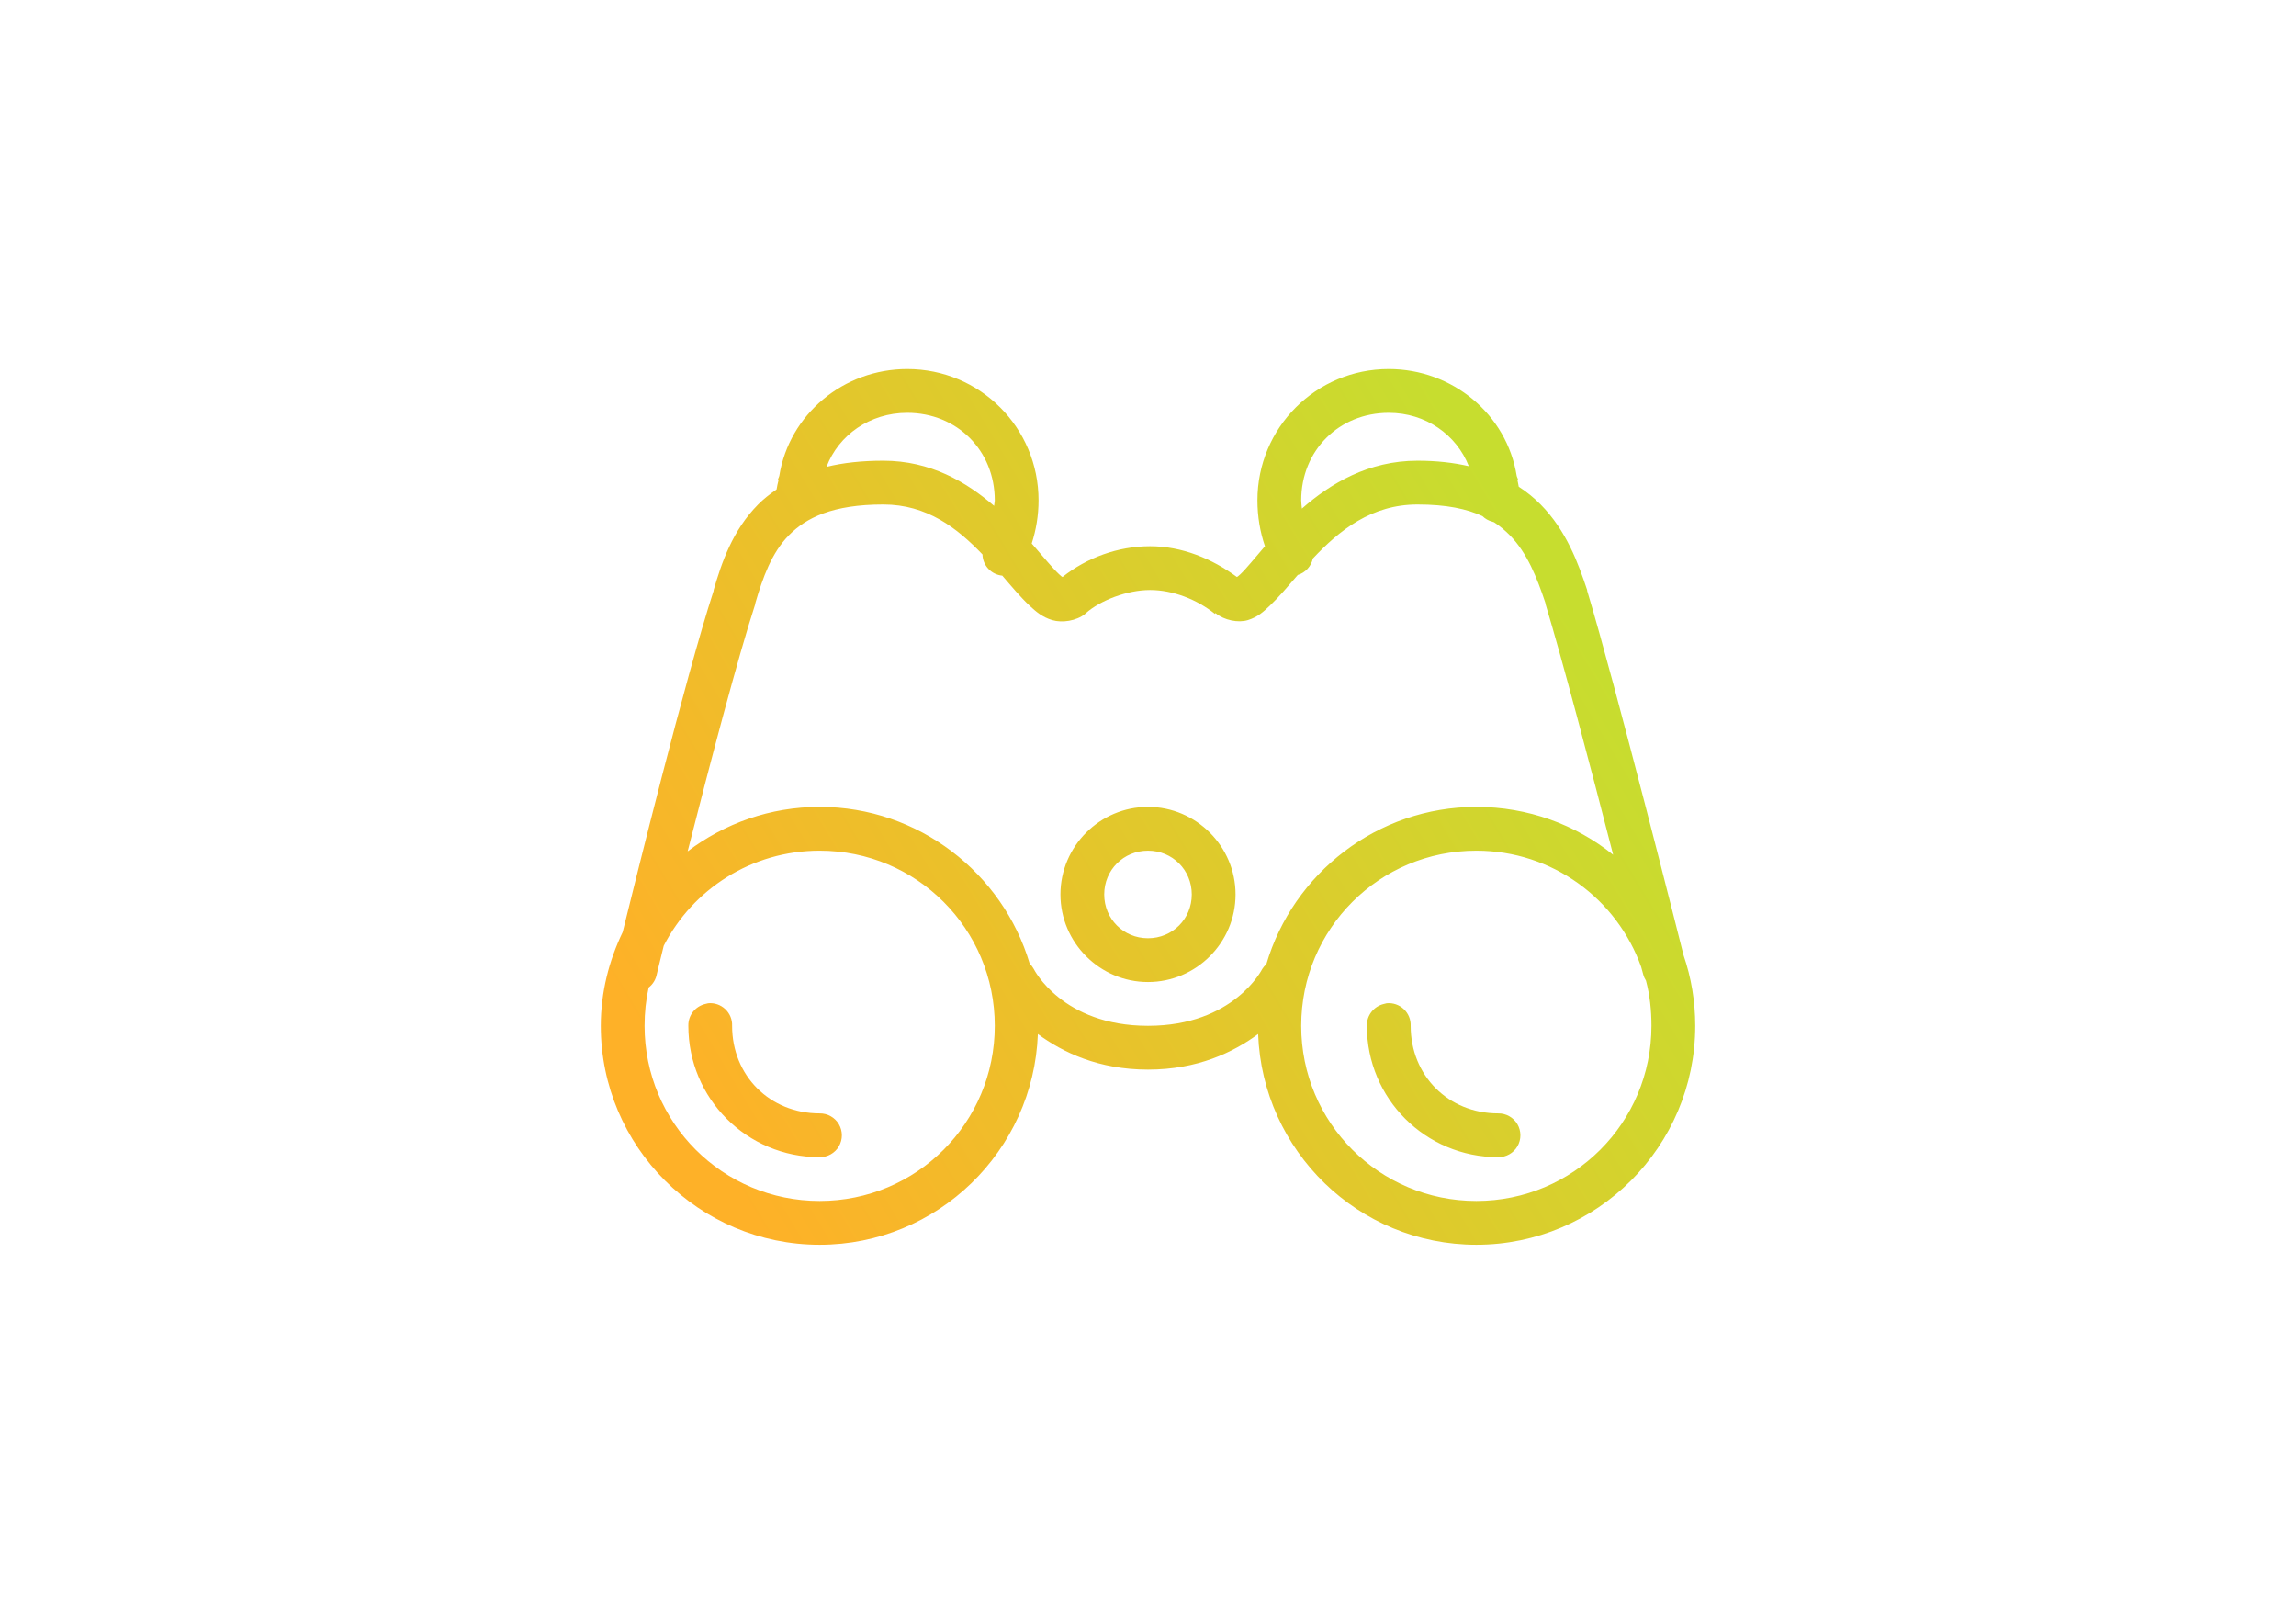
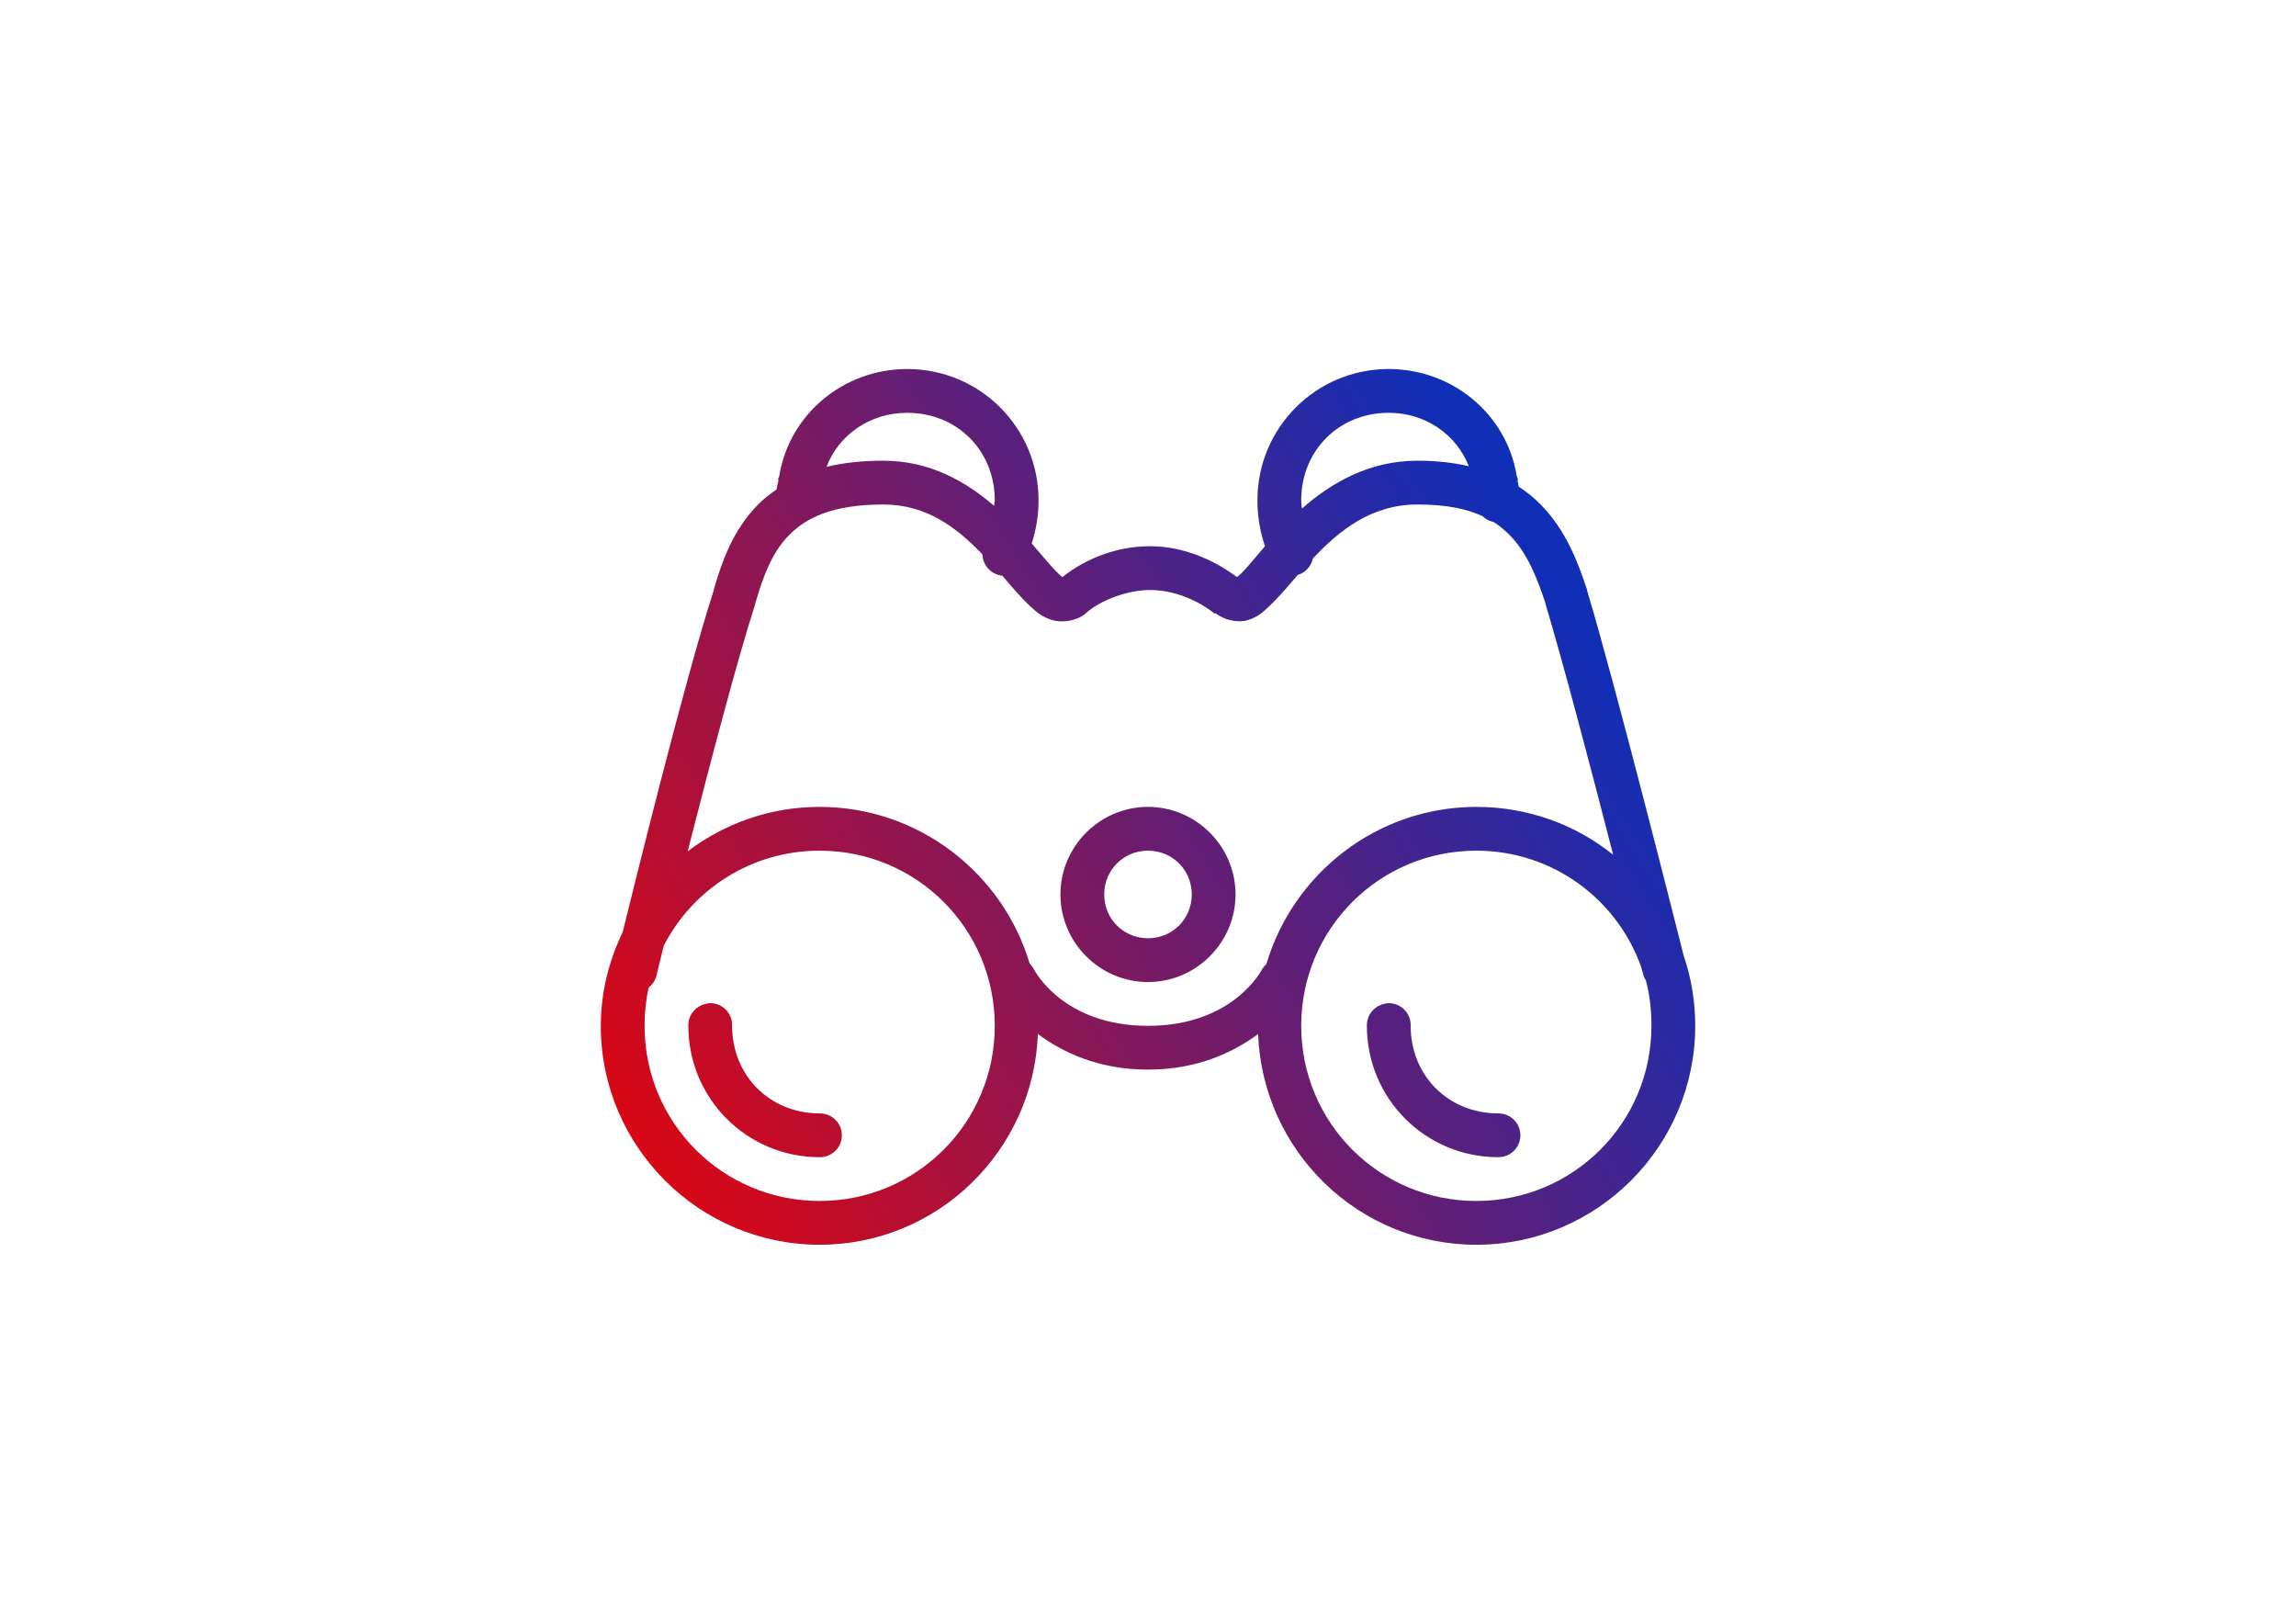
<svg xmlns="http://www.w3.org/2000/svg" xmlns:ns1="http://vectornator.io" height="100%" style="fill-rule:evenodd;clip-rule:evenodd;stroke-linecap:round;stroke-linejoin:round;" xml:space="preserve" width="100%" version="1.1" viewBox="0 0 104.895 73.71">
  <defs>
-     <linearGradient y1="50.178" id="LinearGradient" x1="30.936" y2="26.287" x2="70.704" gradientUnits="userSpaceOnUse" gradientTransform="matrix(1 0 0 1 0 0)">
-       <stop stop-color="#feb128" offset="0" />
-       <stop stop-color="#c7dd2f" offset="1" />
+     <linearGradient y1="55.034" id="LinearGradient" x1="24.454" y2="26.287" x2="70.704" gradientUnits="userSpaceOnUse" gradientTransform="matrix(1 0 0 1 0 0)">
+       <stop stop-color="#ef0303" offset="0" />
+       <stop stop-color="#112eb7" offset="1" />
    </linearGradient>
  </defs>
  <g id="Layer 1" ns1:layerName="Layer 1">
    <path d="M41.447+16.855C38.537+16.855+36.057+18.925+35.604+21.73C35.592+21.796+35.549+21.851+35.541+21.918L35.572+21.918C35.537+22.07+35.498+22.21+35.479+22.355C35.174+22.566+34.881+22.793+34.635+23.043C33.459+24.23+32.963+25.722+32.604+26.949C32.6+26.957+32.608+26.972+32.604+26.98C31.307+30.968+28.983+40.41+28.448+42.574C27.823+43.878+27.448+45.316+27.448+46.855C27.448+52.367+31.936+56.855+37.447+56.855C42.834+56.855+47.217+52.57+47.416+47.23C48.549+48.066+50.19+48.855+52.447+48.855C54.705+48.855+56.346+48.066+57.479+47.23C57.678+52.57+62.061+56.855+67.448+56.855C72.959+56.855+77.448+52.367+77.448+46.855C77.448+45.726+77.264+44.648+76.916+43.636C76.752+42.98+73.799+31.246+72.51+26.98L72.51+26.949C72.104+25.73+71.565+24.238+70.385+23.043C70.092+22.746+69.76+22.472+69.385+22.23C69.365+22.125+69.35+22.027+69.323+21.918L69.354+21.918C69.346+21.851+69.303+21.796+69.291+21.73C68.838+18.925+66.358+16.855+63.447+16.855C60.123+16.855+57.447+19.531+57.447+22.855C57.447+23.589+57.569+24.3+57.791+24.949C57.326+25.488+56.936+25.976+56.666+26.23C56.553+26.335+56.545+26.332+56.51+26.355C55.373+25.519+54.002+24.949+52.541+24.949C51.084+24.949+49.651+25.472+48.541+26.355C48.502+26.332+48.498+26.335+48.385+26.23C48.092+25.957+47.651+25.421+47.135+24.824C47.334+24.207+47.447+23.546+47.447+22.855C47.447+19.531+44.772+16.855+41.447+16.855ZM41.447+18.855C43.725+18.855+45.447+20.578+45.447+22.855C45.447+22.941+45.42+23.019+45.416+23.105C44.147+22.015+42.514+21.043+40.354+21.043C39.385+21.043+38.518+21.136+37.76+21.324C38.311+19.871+39.74+18.855+41.447+18.855ZM63.447+18.855C65.139+18.855+66.541+19.859+67.104+21.293C66.404+21.132+65.635+21.043+64.76+21.043C62.518+21.043+60.783+22.085+59.479+23.23C59.467+23.101+59.447+22.98+59.447+22.855C59.447+20.578+61.17+18.855+63.447+18.855ZM40.354+23.043C42.35+23.043+43.729+24.117+44.885+25.324C44.897+25.828+45.287+26.246+45.791+26.293C46.217+26.789+46.623+27.277+47.041+27.668C47.326+27.933+47.615+28.187+48.072+28.324C48.529+28.46+49.178+28.359+49.572+28.043L49.604+28.011C50.272+27.418+51.498+26.949+52.541+26.949C53.584+26.949+54.682+27.378+55.51+28.043L55.51+28.011L55.541+28.011C55.928+28.328+56.565+28.46+57.01+28.324C57.467+28.183+57.729+27.933+58.01+27.668C58.432+27.269+58.85+26.769+59.291+26.261C59.639+26.156+59.904+25.867+59.979+25.511C61.186+24.226+62.654+23.043+64.76+23.043C66.076+23.043+67.014+23.242+67.729+23.574C67.85+23.695+68.002+23.781+68.166+23.824C68.198+23.835+68.229+23.847+68.26+23.855C68.529+24.031+68.772+24.238+68.979+24.449C69.768+25.25+70.213+26.371+70.604+27.543C70.608+27.55+70.6+27.566+70.604+27.574C71.373+30.125+72.654+34.972+73.698+39.042C71.983+37.664+69.811+36.855+67.448+36.855C62.916+36.855+59.076+39.898+57.854+44.042C57.779+44.105+57.717+44.179+57.666+44.261C57.666+44.261+56.377+46.855+52.447+46.855C48.518+46.855+47.229+44.261+47.229+44.261C47.178+44.167+47.115+44.086+47.041+44.011C45.811+39.882+41.971+36.855+37.447+36.855C35.182+36.855+33.096+37.613+31.416+38.886C32.451+34.824+33.705+30.05+34.51+27.574L34.51+27.543C34.85+26.378+35.252+25.25+36.041+24.449C36.83+23.648+38.041+23.043+40.354+23.043ZM52.447+36.855C50.248+36.855+48.447+38.656+48.447+40.855C48.447+43.054+50.248+44.855+52.447+44.855C54.647+44.855+56.447+43.054+56.447+40.855C56.447+38.656+54.647+36.855+52.447+36.855ZM37.447+38.855C41.877+38.855+45.447+42.425+45.447+46.855C45.447+51.285+41.877+54.855+37.447+54.855C33.018+54.855+29.448+51.285+29.448+46.855C29.448+46.253+29.51+45.667+29.635+45.105C29.834+44.953+29.967+44.73+30.01+44.48C30.01+44.48+30.272+43.402+30.323+43.199C31.647+40.617+34.338+38.855+37.447+38.855ZM52.447+38.855C53.565+38.855+54.447+39.738+54.447+40.855C54.447+41.972+53.565+42.855+52.447+42.855C51.33+42.855+50.447+41.972+50.447+40.855C50.447+39.738+51.33+38.855+52.447+38.855ZM67.448+38.855C70.932+38.855+73.877+41.07+74.979+44.167C74.983+44.183+75.073+44.511+75.073+44.511C75.1+44.613+75.143+44.707+75.198+44.792C75.373+45.449+75.448+46.14+75.448+46.855C75.448+51.285+71.877+54.855+67.448+54.855C63.018+54.855+59.447+51.285+59.447+46.855C59.447+42.425+63.018+38.855+67.448+38.855ZM32.354+45.824C32.311+45.832+32.268+45.843+32.229+45.855C31.764+45.961+31.436+46.378+31.448+46.855C31.448+50.179+34.123+52.855+37.447+52.855C37.807+52.859+38.143+52.671+38.326+52.359C38.506+52.046+38.506+51.664+38.326+51.351C38.143+51.039+37.807+50.851+37.447+50.855C35.17+50.855+33.447+49.132+33.447+46.855C33.459+46.566+33.342+46.289+33.135+46.093C32.924+45.894+32.639+45.796+32.354+45.824ZM63.354+45.824C63.311+45.832+63.268+45.843+63.229+45.855C62.764+45.961+62.436+46.378+62.447+46.855C62.447+50.179+65.123+52.855+68.448+52.855C68.807+52.859+69.143+52.671+69.326+52.359C69.506+52.046+69.506+51.664+69.326+51.351C69.143+51.039+68.807+50.851+68.448+50.855C66.17+50.855+64.448+49.132+64.448+46.855C64.459+46.566+64.342+46.289+64.135+46.093C63.924+45.894+63.639+45.796+63.354+45.824Z" opacity="1" fill="url(#LinearGradient)" />
  </g>
</svg>
